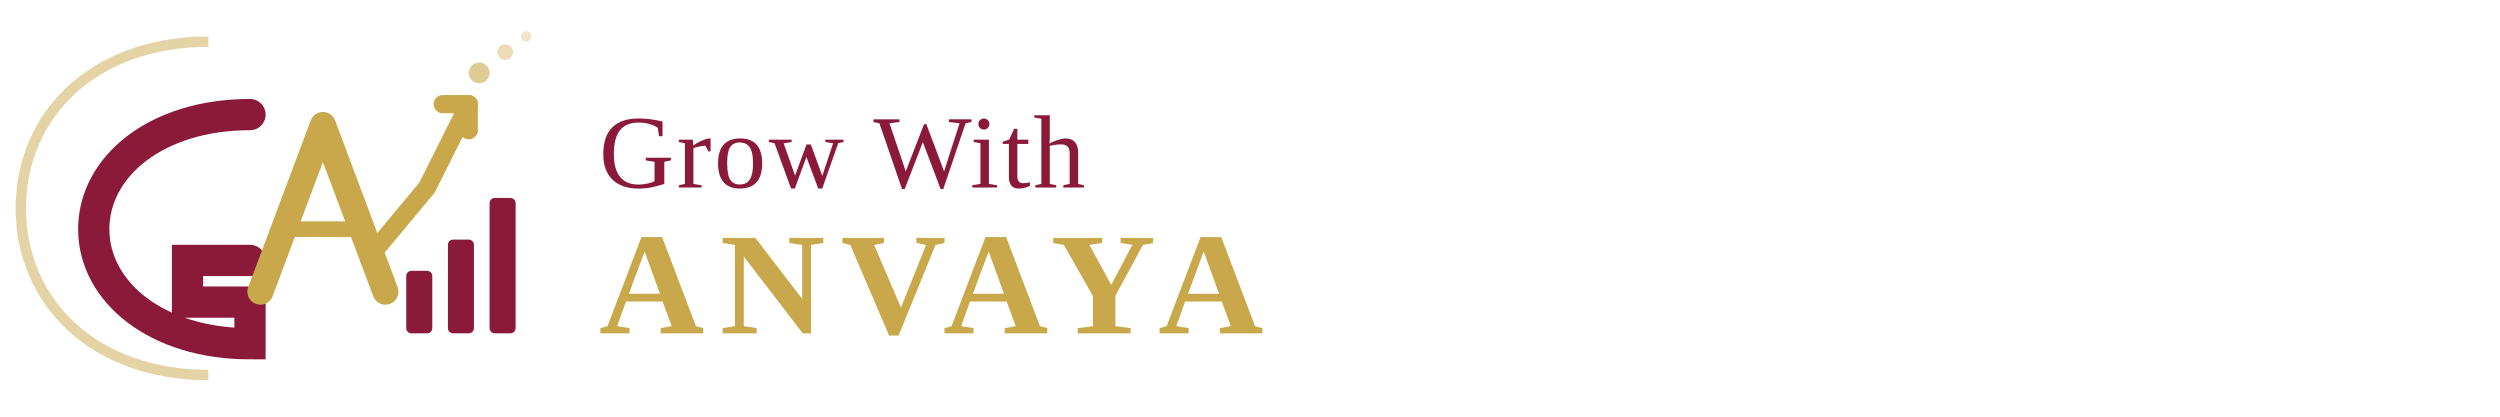
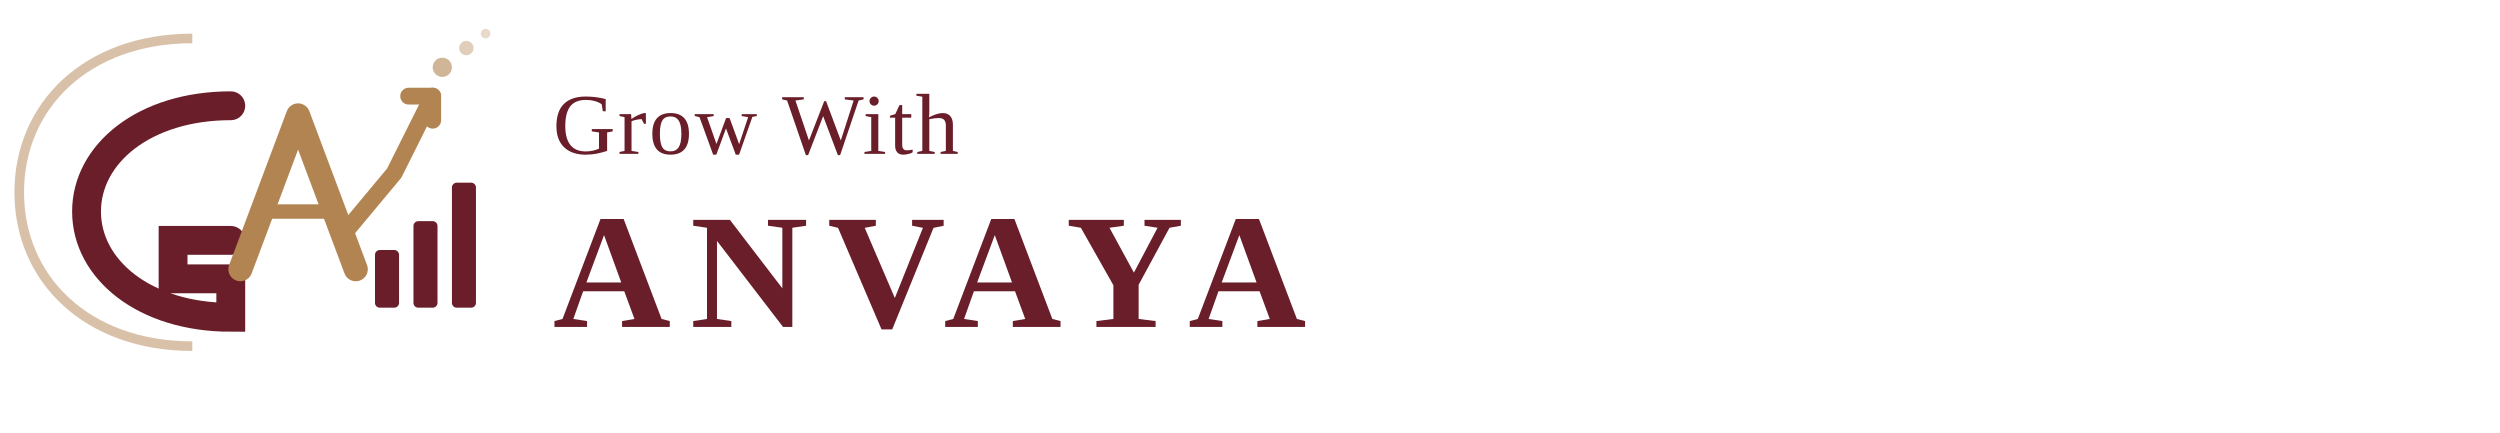
- <svg xmlns="http://www.w3.org/2000/svg" viewBox="0 0 480 80" fill="none">
+ <svg xmlns="http://www.w3.org/2000/svg" viewBox="0 0 520 90" fill="none">
  <g transform="translate(0,0)">
-     <path d="M40 8 C18 8, 4 22, 4 40 C4 58, 18 72, 40 72" stroke="#C9A84C" stroke-width="2" fill="none" opacity="0.5" />
-     <path d="M48 22 C30 22, 18 32, 18 44 C18 56, 30 66, 48 66 L48 58 L36 58 L36 50 L48 50" stroke="#8B1A3A" stroke-width="6" fill="none" stroke-linecap="round" />
-     <path d="M50 56 L62 24 L74 56" stroke="#C9A84C" stroke-width="5" fill="none" stroke-linecap="round" stroke-linejoin="round" />
-     <line x1="54" y1="44" x2="70" y2="44" stroke="#C9A84C" stroke-width="3" />
-     <path d="M72 48 L82 36 L90 20" stroke="#C9A84C" stroke-width="3.5" fill="none" stroke-linecap="round" />
-     <path d="M85 20 L90 20 L90 25" stroke="#C9A84C" stroke-width="3.5" fill="none" stroke-linecap="round" stroke-linejoin="round" />
-     <rect x="78" y="52" width="5" height="12" rx="1" fill="#8B1A3A" />
-     <rect x="86" y="46" width="5" height="18" rx="1" fill="#8B1A3A" />
-     <rect x="94" y="38" width="5" height="26" rx="1" fill="#8B1A3A" />
-     <circle cx="92" cy="14" r="2" fill="#C9A84C" opacity="0.6" />
-     <circle cx="97" cy="10" r="1.5" fill="#C9A84C" opacity="0.4" />
-     <circle cx="101" cy="7" r="1" fill="#C9A84C" opacity="0.3" />
+     <path d="M40 8 C18 8, 4 22, 4 40 C4 58, 18 72, 40 72" stroke="#B28452" stroke-width="2" fill="none" opacity="0.5" />
+     <path d="M48 22 C30 22, 18 32, 18 44 C18 56, 30 66, 48 66 L48 58 L36 58 L36 50 L48 50" stroke="#691E2A" stroke-width="6" fill="none" stroke-linecap="round" />
+     <path d="M50 56 L62 24 L74 56" stroke="#B28452" stroke-width="5" fill="none" stroke-linecap="round" stroke-linejoin="round" />
+     <line x1="54" y1="44" x2="70" y2="44" stroke="#B28452" stroke-width="3" />
+     <path d="M72 48 L82 36 L90 20" stroke="#B28452" stroke-width="3.5" fill="none" stroke-linecap="round" />
+     <path d="M85 20 L90 20 L90 25" stroke="#B28452" stroke-width="3.5" fill="none" stroke-linecap="round" stroke-linejoin="round" />
+     <rect x="78" y="52" width="5" height="12" rx="1" fill="#691E2A" />
+     <rect x="86" y="46" width="5" height="18" rx="1" fill="#691E2A" />
+     <rect x="94" y="38" width="5" height="26" rx="1" fill="#691E2A" />
+     <circle cx="92" cy="14" r="2" fill="#B28452" opacity="0.6" />
+     <circle cx="97" cy="10" r="1.5" fill="#B28452" opacity="0.4" />
+     <circle cx="101" cy="7" r="1" fill="#B28452" opacity="0.3" />
  </g>
-   <text x="115" y="36" font-family="Georgia, 'Times New Roman', serif" font-size="20" fill="#8B1A3A" letter-spacing="0.5">Grow With</text>
-   <text x="115" y="64" font-family="Georgia, 'Times New Roman', serif" font-size="28" font-weight="700" fill="#C9A84C" letter-spacing="3">ANVAYA</text>
+   <text x="115" y="32" font-family="Georgia, 'Times New Roman', serif" font-size="18" fill="#691E2A" letter-spacing="0.5">Grow With</text>
+   <text x="115" y="68" font-family="Georgia, 'Times New Roman', serif" font-size="34" font-weight="800" fill="#691E2A" letter-spacing="4">ANVAYA</text>
</svg>
